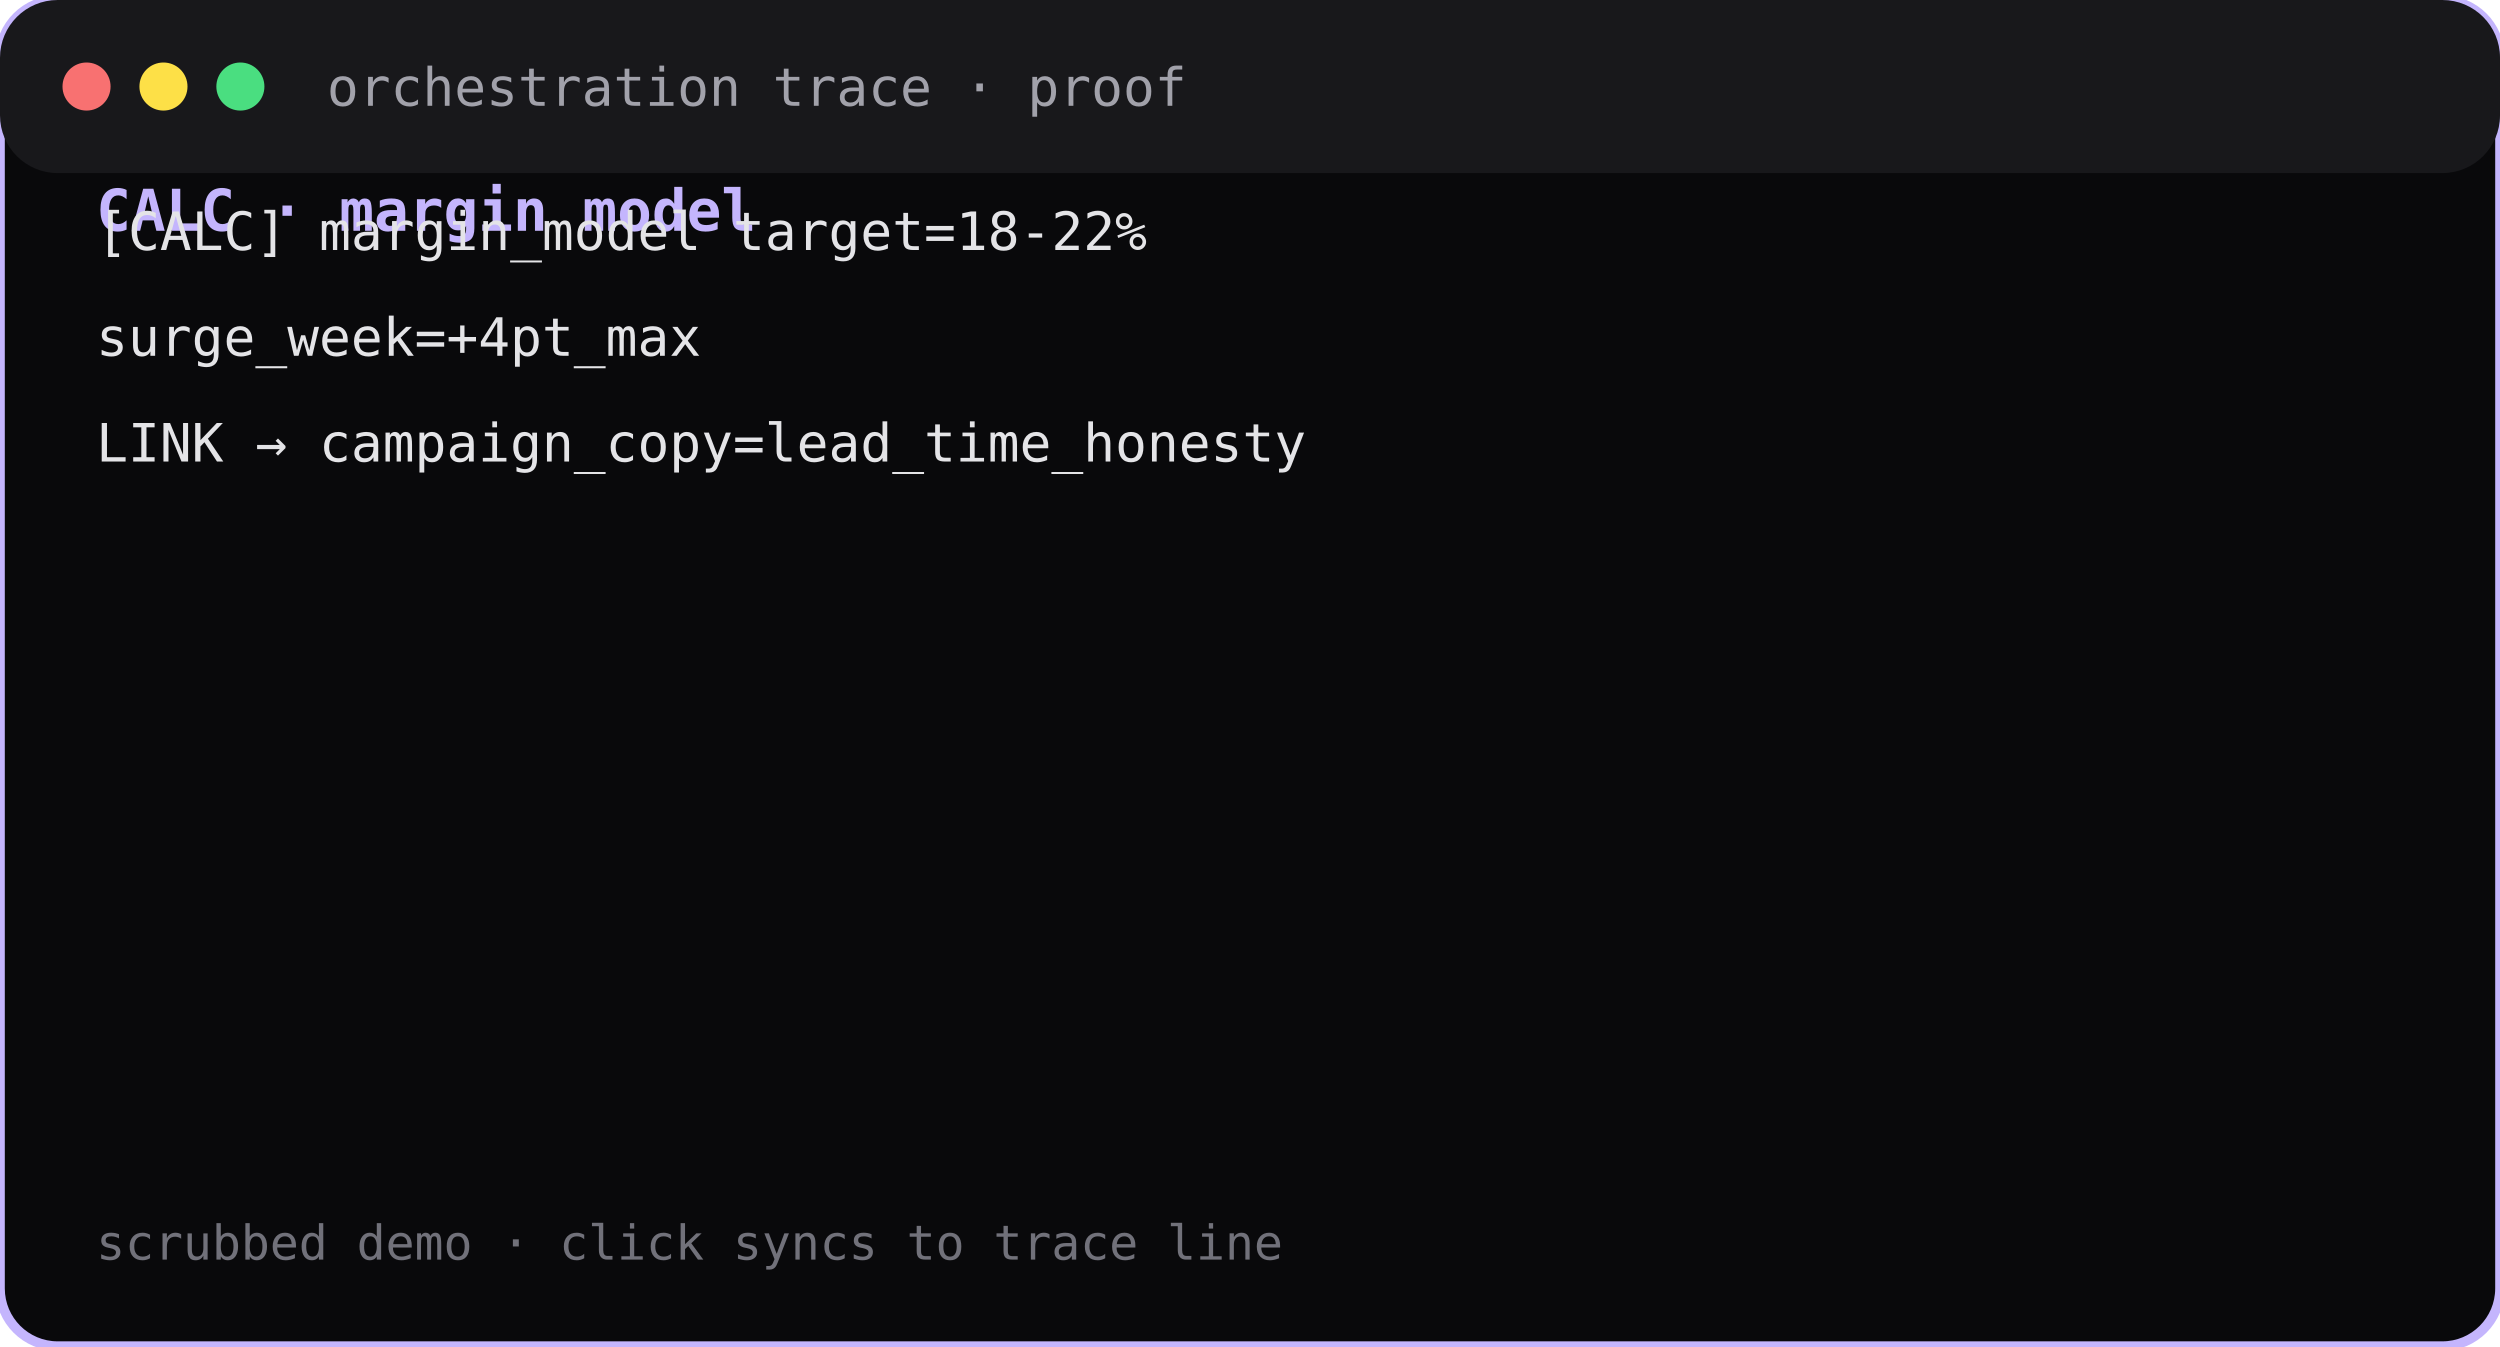
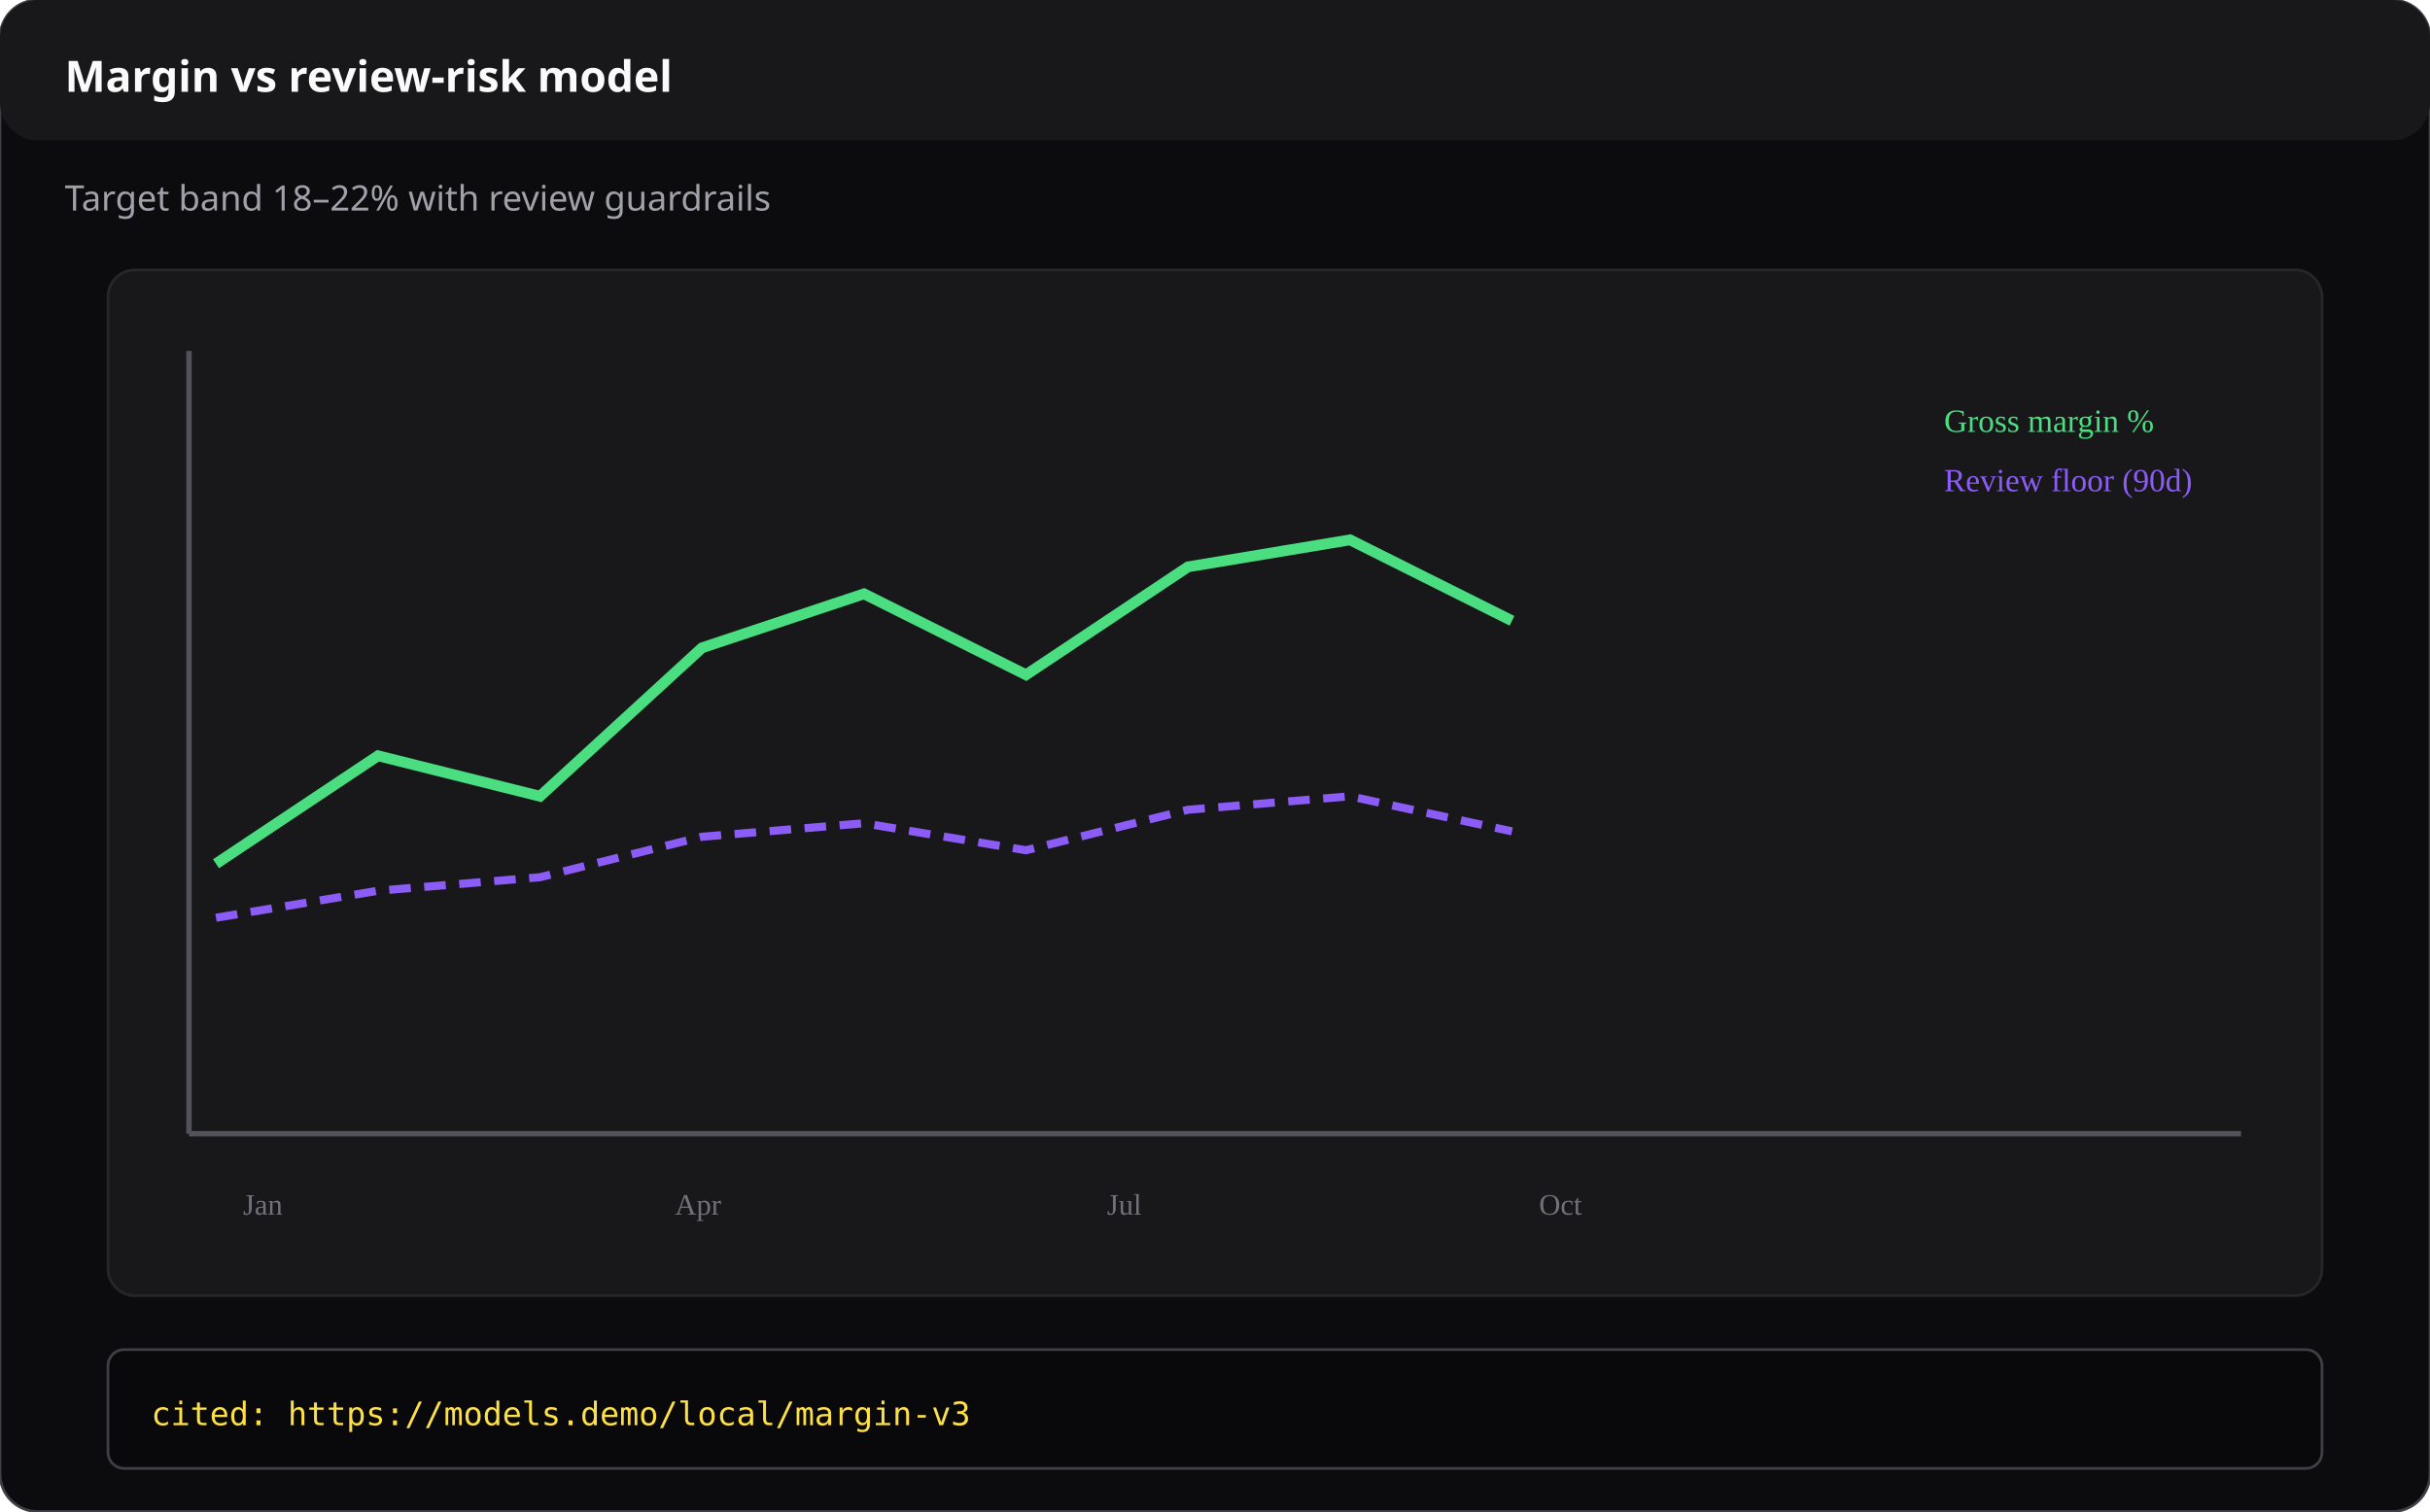
- <svg xmlns="http://www.w3.org/2000/svg" viewBox="0 0 520 280" role="img" aria-label="CALC · margin model">
-   <rect width="520" height="280" rx="12" fill="#09090b" stroke="#c4b5fd" stroke-width="2" />
-   <rect x="0" y="0" width="520" height="36" rx="12" fill="#18181b" />
-   <circle cx="18" cy="18" r="5" fill="#f87171" />
-   <circle cx="34" cy="18" r="5" fill="#fde047" />
-   <circle cx="50" cy="18" r="5" fill="#4ade80" />
-   <text x="68" y="22" fill="#a1a1aa" font-family="ui-monospace,monospace" font-size="11">orchestration trace · proof</text>
-   <text x="20" y="48" fill="#c4b5fd" font-family="ui-monospace,monospace" font-size="12" font-weight="700">CALC · margin model</text>
-   <text x="20" y="52" fill="#e4e4e7" font-family="ui-monospace,monospace" font-size="11">[CALC] margin_model  target=18-22%</text>
-   <text x="20" y="74" fill="#e4e4e7" font-family="ui-monospace,monospace" font-size="11">surge_week=+4pt_max</text>
-   <text x="20" y="96" fill="#e4e4e7" font-family="ui-monospace,monospace" font-size="11">LINK → campaign_copy=lead_time_honesty</text>
-   <text x="20" y="262" fill="#71717a" font-family="ui-monospace,monospace" font-size="10">scrubbed demo · click syncs to trace line</text>
+ <svg xmlns="http://www.w3.org/2000/svg" viewBox="0 0 900 560" role="img" aria-label="Margin vs review-risk model">
+   <rect width="900" height="560" rx="14" fill="#0c0c0f" stroke="#3f3f46" />
+   <rect width="900" height="52" rx="14" fill="#18181b" />
+   <text x="24" y="34" fill="#fafafa" font-family="system-ui,sans-serif" font-size="16" font-weight="700">Margin vs review-risk model</text>
+   <text x="24" y="78" fill="#a1a1aa" font-family="system-ui,sans-serif" font-size="13">Target band 18–22% with review guardrails</text>
+   <rect x="40" y="100" width="820" height="380" rx="10" fill="#18181b" stroke="#27272a" />
+   <line x1="70" y1="420" x2="830" y2="420" stroke="#52525b" stroke-width="2" />
+   <line x1="70" y1="130" x2="70" y2="420" stroke="#52525b" stroke-width="2" />
+   <polyline fill="none" stroke="#4ade80" stroke-width="4" points="80,320 140,280 200,295 260,240 320,220 380,250 440,210 500,200 560,230" />
+   <polyline fill="none" stroke="#8b5cf6" stroke-width="3" stroke-dasharray="8 5" points="80,340 140,330 200,325 260,310 320,305 380,315 440,300 500,295 560,308" />
+   <text x="90" y="450" fill="#71717a" font-size="11">Jan</text>
+   <text x="250" y="450" fill="#71717a" font-size="11">Apr</text>
+   <text x="410" y="450" fill="#71717a" font-size="11">Jul</text>
+   <text x="570" y="450" fill="#71717a" font-size="11">Oct</text>
+   <text x="720" y="160" fill="#4ade80" font-size="12">Gross margin %</text>
+   <text x="720" y="182" fill="#8b5cf6" font-size="12">Review floor (90d)</text>
+   <rect x="40" y="500" width="820" height="44" rx="6" fill="#09090b" stroke="#3f3f46" />
+   <text x="56" y="528" fill="#fde047" font-family="ui-monospace,monospace" font-size="12">cited: https://models.demo/local/margin-v3</text>
</svg>
